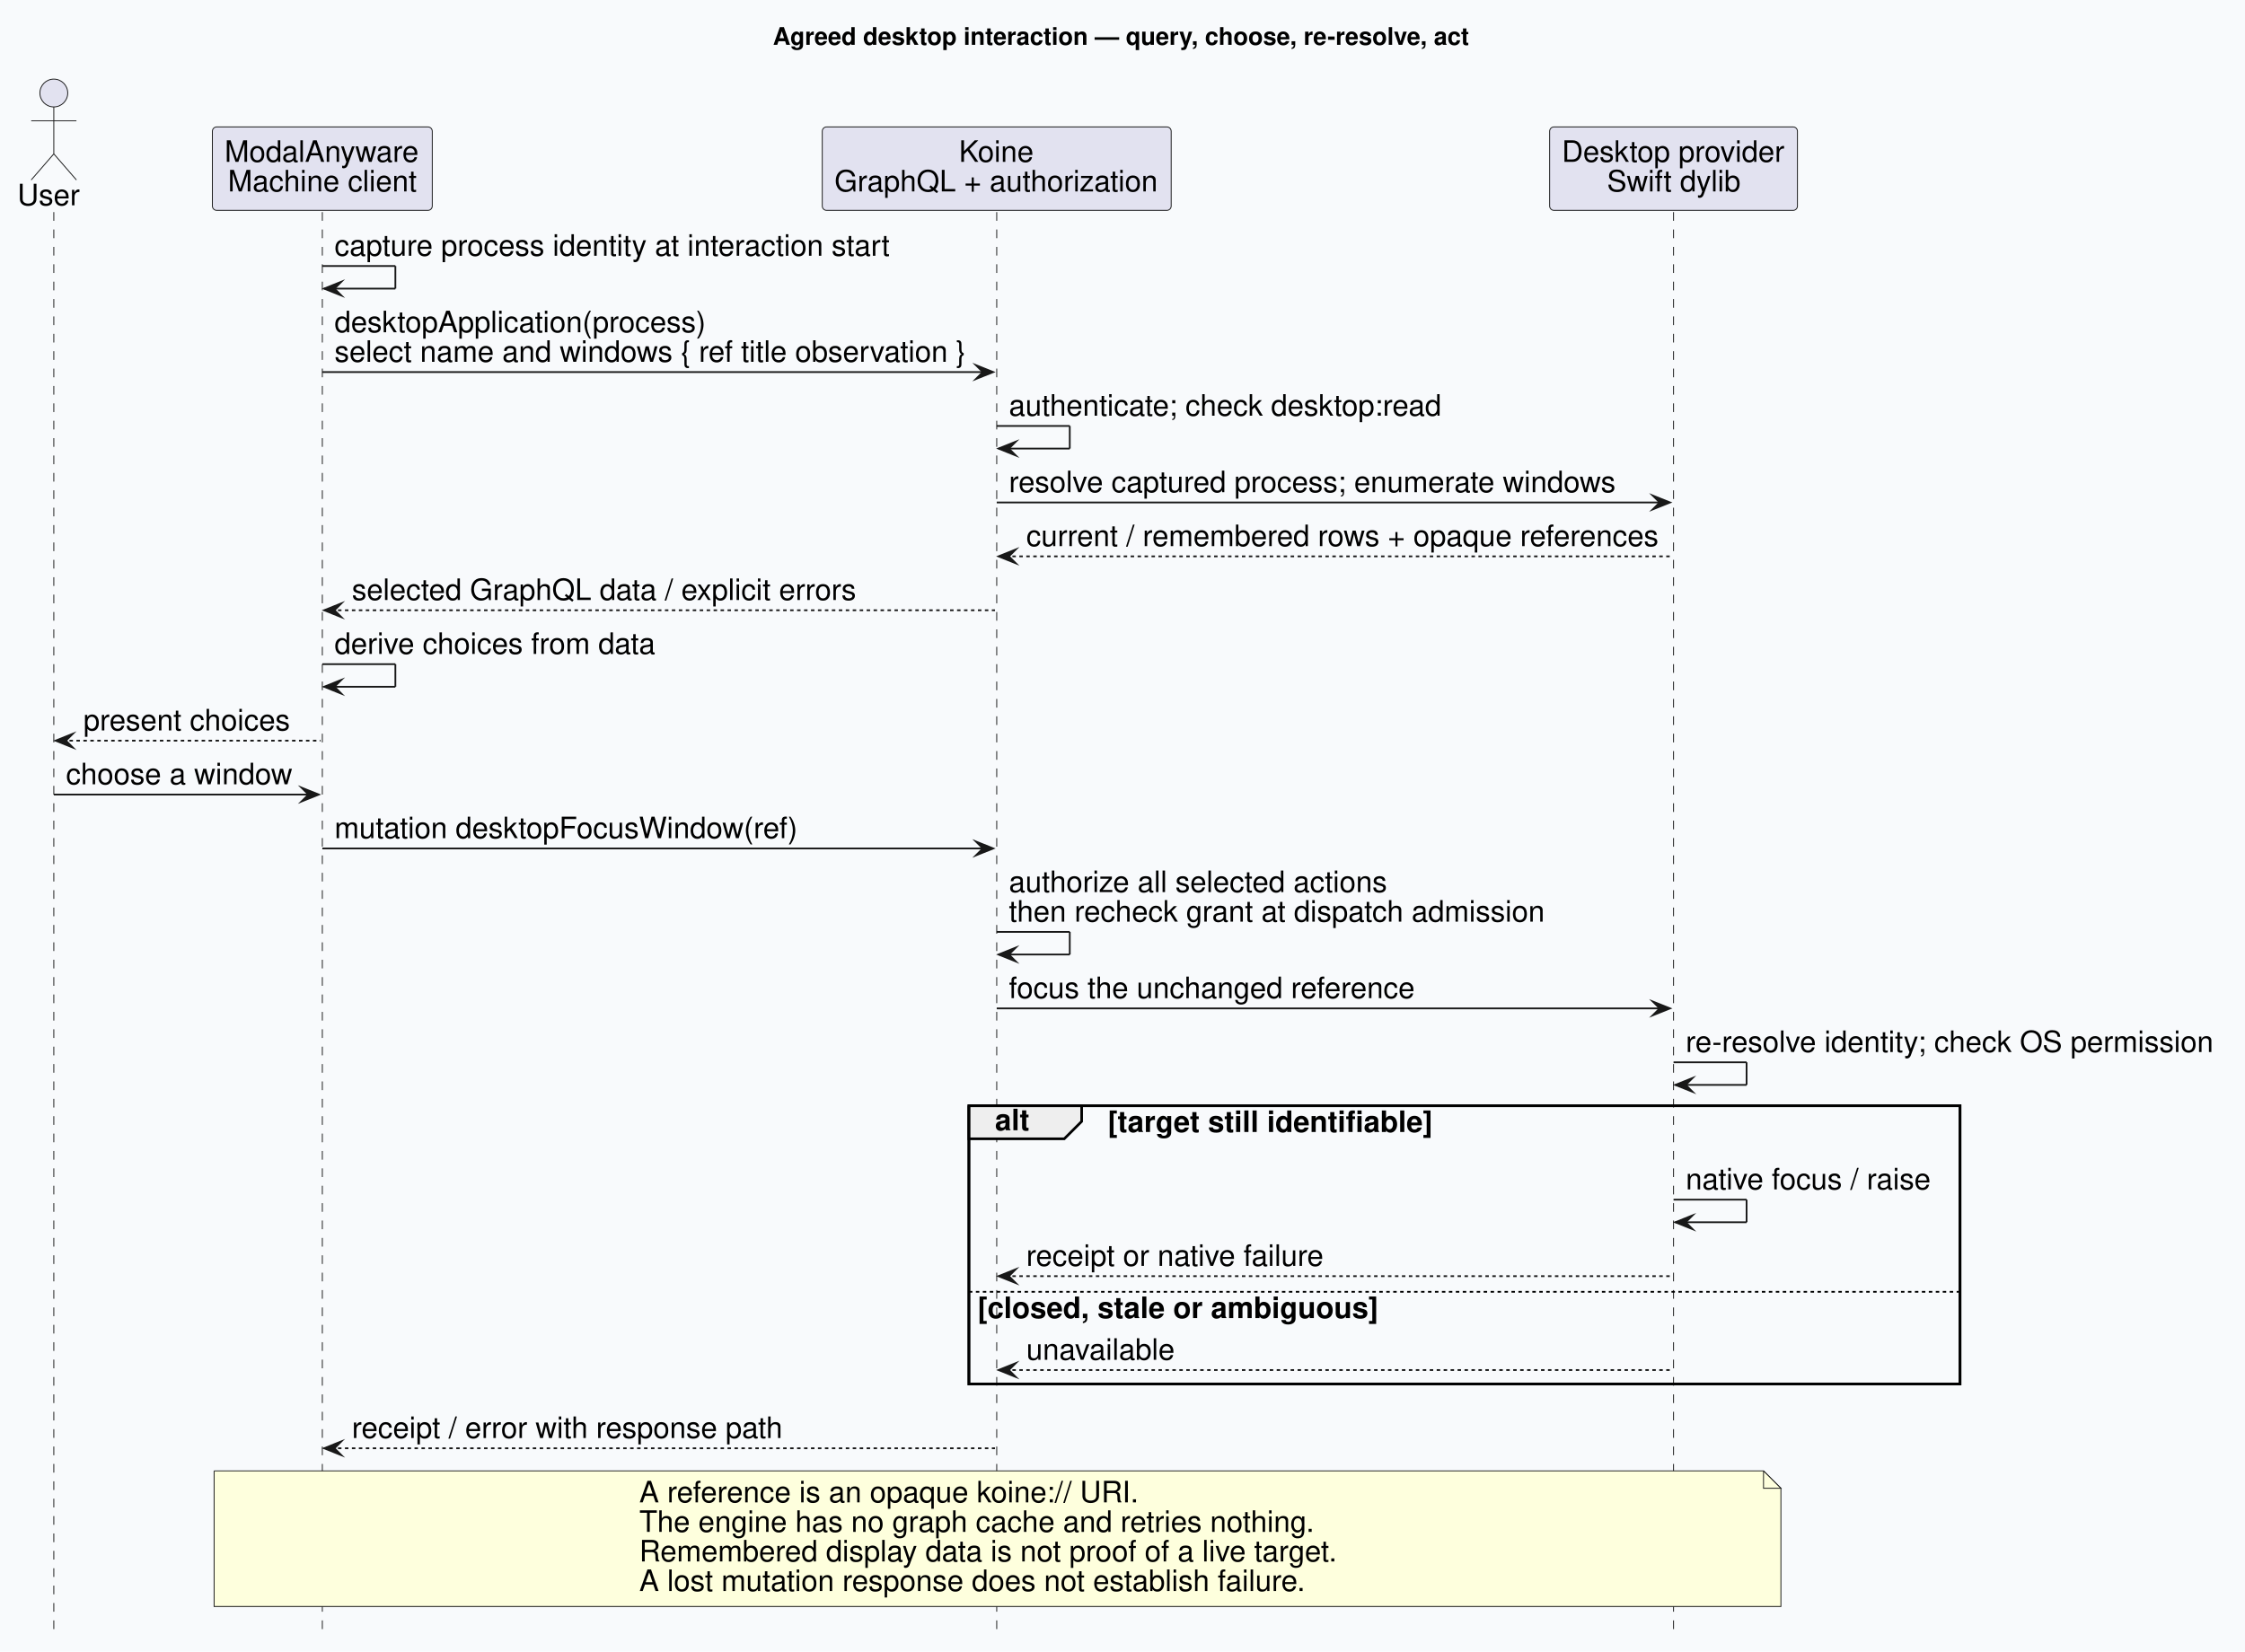
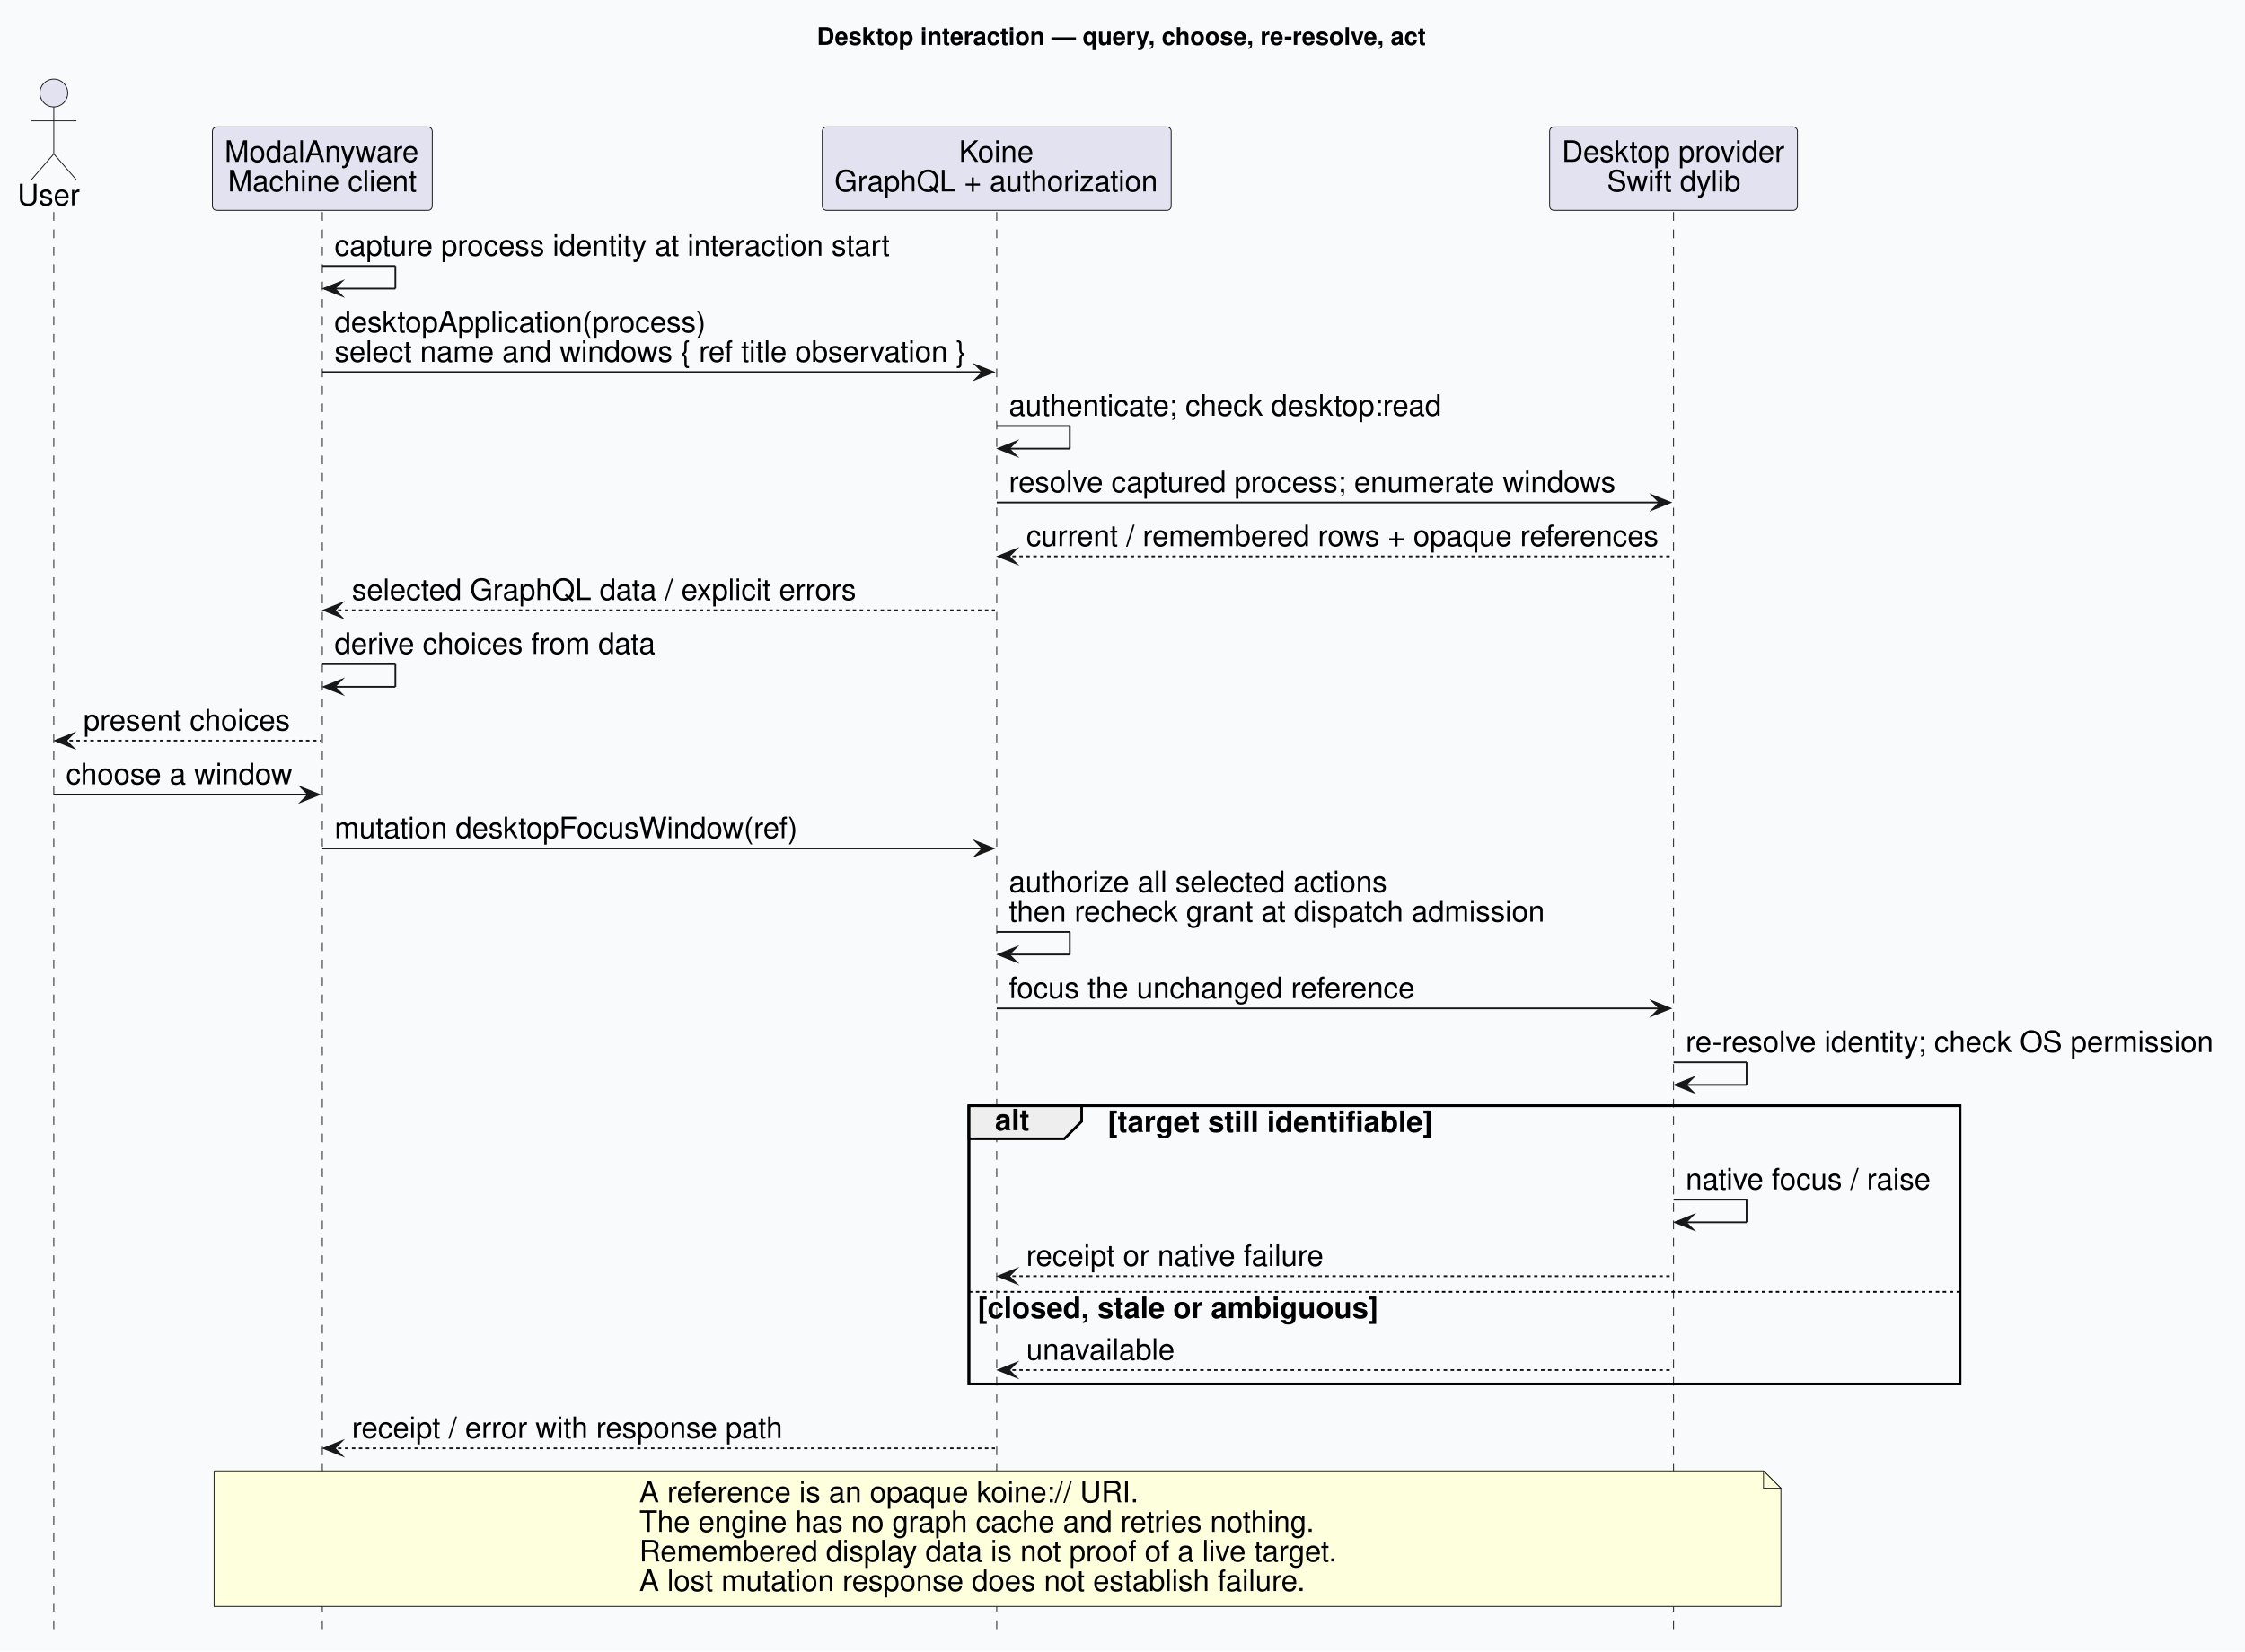
<svg xmlns="http://www.w3.org/2000/svg" version="1.1" data-diagram-type="SEQUENCE" style="width:1291px;height:950px;background:#F8FAFC;" width="1291px" height="950px" viewBox="0 0 1291 950" zoomAndPan="magnify" preserveAspectRatio="none" contentStyleType="text/css">
  <defs />
  <g font-family="sans-serif" lengthAdjust="spacing">
    <rect x="0" y="0" width="1291" height="950" fill="#F8FAFC" style="stroke:none;" />
    <g class="title" data-source-line="6">
-       <text x="444.467" y="25.78" fill="#000" font-size="14" textLength="400.675" font-weight="700" font-family="Helvetica">Agreed desktop interaction — query, choose, re-resolve, act</text>
+       <text x="469.749" y="25.78" fill="#000" font-size="14" textLength="350.109" font-weight="700" font-family="Helvetica">Desktop interaction — query, choose, re-resolve, act</text>
    </g>
    <rect x="557.175" y="636" width="569.945" height="160" fill="none" style="stroke:#000;stroke-width:1.5;" />
    <g>
      <rect x="27.446" y="122" width="8" height="817" fill="#000" fill-opacity="0" />
      <line x1="30.946" y1="122" x2="30.946" y2="939" style="stroke:#181818;stroke-width:0.5;stroke-dasharray:5,5;" />
    </g>
    <g>
      <rect x="181.86" y="122" width="8" height="817" fill="#000" fill-opacity="0" />
      <line x1="185.36" y1="122" x2="185.36" y2="939" style="stroke:#181818;stroke-width:0.5;stroke-dasharray:5,5;" />
    </g>
    <g>
      <rect x="569.675" y="122" width="8" height="817" fill="#000" fill-opacity="0" />
      <line x1="573.175" y1="122" x2="573.175" y2="939" style="stroke:#181818;stroke-width:0.5;stroke-dasharray:5,5;" />
    </g>
    <g>
      <rect x="958.884" y="122" width="8" height="817" fill="#000" fill-opacity="0" />
      <line x1="962.384" y1="122" x2="962.384" y2="939" style="stroke:#181818;stroke-width:0.5;stroke-dasharray:5,5;" />
    </g>
    <text x="10" y="118.09" fill="#000" font-size="17" textLength="35.893" font-family="Helvetica">User</text>
    <ellipse cx="30.946" cy="53.5" rx="8" ry="8" fill="#E2E2F0" style="stroke:#181818;stroke-width:0.5;" />
    <path d="M30.946,61.5 L30.946,88.5 M17.946,69.5 L43.946,69.5 M30.946,88.5 L17.946,103.5 M30.946,88.5 L43.946,103.5" style="stroke:#181818;stroke-width:0.5;" fill="none" />
    <rect x="122.139" y="73" width="126.442" height="48" fill="#E2E2F0" style="stroke:#181818;stroke-width:0.5;" rx="2.5" ry="2.5" />
    <text x="129.139" y="93.09" fill="#000" font-size="17" textLength="112.442" font-family="Helvetica">ModalAnyware</text>
    <text x="131.027" y="110.09" fill="#000" font-size="17" textLength="108.666" font-family="Helvetica">Machine client</text>
    <rect x="472.853" y="73" width="200.643" height="48" fill="#E2E2F0" style="stroke:#181818;stroke-width:0.5;" rx="2.5" ry="2.5" />
    <text x="551.435" y="93.09" fill="#000" font-size="17" textLength="43.479" font-family="Helvetica">Koine</text>
    <text x="479.853" y="110.09" fill="#000" font-size="17" textLength="186.643" font-family="Helvetica">GraphQL + authorization</text>
    <rect x="891.132" y="73" width="142.504" height="48" fill="#E2E2F0" style="stroke:#181818;stroke-width:0.5;" rx="2.5" ry="2.5" />
    <text x="898.132" y="93.09" fill="#000" font-size="17" textLength="128.504" font-family="Helvetica">Desktop provider</text>
    <text x="924.122" y="110.09" fill="#000" font-size="17" textLength="76.525" font-family="Helvetica">Swift dylib</text>
    <line x1="185.36" y1="153" x2="227.36" y2="153" style="stroke:#181818;stroke-width:1;" />
    <line x1="227.36" y1="153" x2="227.36" y2="166" style="stroke:#181818;stroke-width:1;" />
    <line x1="186.36" y1="166" x2="227.36" y2="166" style="stroke:#181818;stroke-width:1;" />
    <polygon points="196.36,162,186.36,166,196.36,170,192.36,166" fill="#181818" style="stroke:#181818;stroke-width:1;stroke-linejoin:miter;stroke-miterlimit:10;" />
    <text x="192.36" y="147.09" fill="#000" font-size="17" textLength="319.381" font-family="Helvetica">capture process identity at interaction start</text>
    <polygon points="561.175,210,571.175,214,561.175,218,565.175,214" fill="#181818" style="stroke:#181818;stroke-width:1;stroke-linejoin:miter;stroke-miterlimit:10;" />
    <line x1="185.36" y1="214" x2="567.175" y2="214" style="stroke:#181818;stroke-width:1;" />
    <text x="192.36" y="191.09" fill="#000" font-size="17" textLength="213.554" font-family="Helvetica">desktopApplication(process)</text>
    <text x="192.36" y="208.09" fill="#000" font-size="17" textLength="363.815" font-family="Helvetica">select name and windows { ref title observation }</text>
    <line x1="573.175" y1="245" x2="615.175" y2="245" style="stroke:#181818;stroke-width:1;" />
    <line x1="615.175" y1="245" x2="615.175" y2="258" style="stroke:#181818;stroke-width:1;" />
    <line x1="574.175" y1="258" x2="615.175" y2="258" style="stroke:#181818;stroke-width:1;" />
    <polygon points="584.175,254,574.175,258,584.175,262,580.175,258" fill="#181818" style="stroke:#181818;stroke-width:1;stroke-linejoin:miter;stroke-miterlimit:10;" />
    <text x="580.175" y="239.09" fill="#000" font-size="17" textLength="249.497" font-family="Helvetica">authenticate; check desktop:read</text>
    <polygon points="950.384,285,960.384,289,950.384,293,954.384,289" fill="#181818" style="stroke:#181818;stroke-width:1;stroke-linejoin:miter;stroke-miterlimit:10;" />
    <line x1="573.175" y1="289" x2="956.384" y2="289" style="stroke:#181818;stroke-width:1;" />
    <text x="580.175" y="283.09" fill="#000" font-size="17" textLength="350.567" font-family="Helvetica">resolve captured process; enumerate windows</text>
    <polygon points="584.175,316,574.175,320,584.175,324,580.175,320" fill="#181818" style="stroke:#181818;stroke-width:1;stroke-linejoin:miter;stroke-miterlimit:10;" />
    <line x1="578.175" y1="320" x2="961.384" y2="320" style="stroke:#181818;stroke-width:1;stroke-dasharray:2,2;" />
    <text x="590.175" y="314.09" fill="#000" font-size="17" textLength="365.209" font-family="Helvetica">current / remembered rows + opaque references</text>
    <polygon points="196.36,347,186.36,351,196.36,355,192.36,351" fill="#181818" style="stroke:#181818;stroke-width:1;stroke-linejoin:miter;stroke-miterlimit:10;" />
    <line x1="190.36" y1="351" x2="572.175" y2="351" style="stroke:#181818;stroke-width:1;stroke-dasharray:2,2;" />
    <text x="202.36" y="345.09" fill="#000" font-size="17" textLength="291.025" font-family="Helvetica">selected GraphQL data / explicit errors</text>
    <line x1="185.36" y1="382" x2="227.36" y2="382" style="stroke:#181818;stroke-width:1;" />
    <line x1="227.36" y1="382" x2="227.36" y2="395" style="stroke:#181818;stroke-width:1;" />
    <line x1="186.36" y1="395" x2="227.36" y2="395" style="stroke:#181818;stroke-width:1;" />
    <polygon points="196.36,391,186.36,395,196.36,399,192.36,395" fill="#181818" style="stroke:#181818;stroke-width:1;stroke-linejoin:miter;stroke-miterlimit:10;" />
    <text x="192.36" y="376.09" fill="#000" font-size="17" textLength="185.199" font-family="Helvetica">derive choices from data</text>
    <polygon points="41.946,422,31.946,426,41.946,430,37.946,426" fill="#181818" style="stroke:#181818;stroke-width:1;stroke-linejoin:miter;stroke-miterlimit:10;" />
    <line x1="35.946" y1="426" x2="184.36" y2="426" style="stroke:#181818;stroke-width:1;stroke-dasharray:2,2;" />
    <text x="47.946" y="420.09" fill="#000" font-size="17" textLength="119.066" font-family="Helvetica">present choices</text>
    <polygon points="173.36,453,183.36,457,173.36,461,177.36,457" fill="#181818" style="stroke:#181818;stroke-width:1;stroke-linejoin:miter;stroke-miterlimit:10;" />
    <line x1="30.946" y1="457" x2="179.36" y2="457" style="stroke:#181818;stroke-width:1;" />
    <text x="37.946" y="451.09" fill="#000" font-size="17" textLength="130.414" font-family="Helvetica">choose a window</text>
    <polygon points="561.175,484,571.175,488,561.175,492,565.175,488" fill="#181818" style="stroke:#181818;stroke-width:1;stroke-linejoin:miter;stroke-miterlimit:10;" />
    <line x1="185.36" y1="488" x2="567.175" y2="488" style="stroke:#181818;stroke-width:1;" />
    <text x="192.36" y="482.09" fill="#000" font-size="17" textLength="267.385" font-family="Helvetica">mutation desktopFocusWindow(ref)</text>
    <line x1="573.175" y1="536" x2="615.175" y2="536" style="stroke:#181818;stroke-width:1;" />
    <line x1="615.175" y1="536" x2="615.175" y2="549" style="stroke:#181818;stroke-width:1;" />
    <line x1="574.175" y1="549" x2="615.175" y2="549" style="stroke:#181818;stroke-width:1;" />
    <polygon points="584.175,545,574.175,549,584.175,553,580.175,549" fill="#181818" style="stroke:#181818;stroke-width:1;stroke-linejoin:miter;stroke-miterlimit:10;" />
    <text x="580.175" y="513.09" fill="#000" font-size="17" textLength="218.294" font-family="Helvetica">authorize all selected actions</text>
    <text x="580.175" y="530.09" fill="#000" font-size="17" textLength="309.005" font-family="Helvetica">then recheck grant at dispatch admission</text>
    <polygon points="950.384,576,960.384,580,950.384,584,954.384,580" fill="#181818" style="stroke:#181818;stroke-width:1;stroke-linejoin:miter;stroke-miterlimit:10;" />
    <line x1="573.175" y1="580" x2="956.384" y2="580" style="stroke:#181818;stroke-width:1;" />
    <text x="580.175" y="574.09" fill="#000" font-size="17" textLength="234.389" font-family="Helvetica">focus the unchanged reference</text>
    <line x1="962.384" y1="611" x2="1004.384" y2="611" style="stroke:#181818;stroke-width:1;" />
    <line x1="1004.384" y1="611" x2="1004.384" y2="624" style="stroke:#181818;stroke-width:1;" />
    <line x1="963.384" y1="624" x2="1004.384" y2="624" style="stroke:#181818;stroke-width:1;" />
    <polygon points="973.384,620,963.384,624,973.384,628,969.384,624" fill="#181818" style="stroke:#181818;stroke-width:1;stroke-linejoin:miter;stroke-miterlimit:10;" />
    <text x="969.384" y="605.09" fill="#000" font-size="17" textLength="304.224" font-family="Helvetica">re-resolve identity; check OS permission</text>
    <path d="M557.175,636 L622.014,636 L622.014,645 L612.014,655 L557.175,655 L557.175,636" style="stroke:#000;stroke-width:1.5;" fill="#EEE" />
    <rect x="557.175" y="636" width="569.945" height="160" fill="none" style="stroke:#000;stroke-width:1.5;" />
    <text x="572.175" y="650.09" fill="#000" font-size="17" textLength="19.839" font-weight="700" font-family="Helvetica">alt</text>
    <text x="637.014" y="651.09" fill="#000" font-size="17" textLength="187.017" font-weight="700" font-family="Helvetica">[target still identifiable]</text>
    <line x1="962.384" y1="690" x2="1004.384" y2="690" style="stroke:#181818;stroke-width:1;" />
    <line x1="1004.384" y1="690" x2="1004.384" y2="703" style="stroke:#181818;stroke-width:1;" />
    <line x1="963.384" y1="703" x2="1004.384" y2="703" style="stroke:#181818;stroke-width:1;" />
    <polygon points="973.384,699,963.384,703,973.384,707,969.384,703" fill="#181818" style="stroke:#181818;stroke-width:1;stroke-linejoin:miter;stroke-miterlimit:10;" />
    <text x="969.384" y="684.09" fill="#000" font-size="17" textLength="141.736" font-family="Helvetica">native focus / raise</text>
    <polygon points="584.175,730,574.175,734,584.175,738,580.175,734" fill="#181818" style="stroke:#181818;stroke-width:1;stroke-linejoin:miter;stroke-miterlimit:10;" />
    <line x1="578.175" y1="734" x2="961.384" y2="734" style="stroke:#181818;stroke-width:1;stroke-dasharray:2,2;" />
    <text x="590.175" y="728.09" fill="#000" font-size="17" textLength="171.976" font-family="Helvetica">receipt or native failure</text>
    <line x1="557.175" y1="743" x2="1127.12" y2="743" style="stroke:#000;stroke-width:1;stroke-dasharray:2,2;" />
    <text x="562.175" y="758.09" fill="#000" font-size="17" textLength="230.488" font-weight="700" font-family="Helvetica">[closed, stale or ambiguous]</text>
    <polygon points="584.175,784,574.175,788,584.175,792,580.175,788" fill="#181818" style="stroke:#181818;stroke-width:1;stroke-linejoin:miter;stroke-miterlimit:10;" />
    <line x1="578.175" y1="788" x2="961.384" y2="788" style="stroke:#181818;stroke-width:1;stroke-dasharray:2,2;" />
    <text x="590.175" y="782.09" fill="#000" font-size="17" textLength="86.013" font-family="Helvetica">unavailable</text>
    <polygon points="196.36,829,186.36,833,196.36,837,192.36,833" fill="#181818" style="stroke:#181818;stroke-width:1;stroke-linejoin:miter;stroke-miterlimit:10;" />
    <line x1="190.36" y1="833" x2="572.175" y2="833" style="stroke:#181818;stroke-width:1;stroke-dasharray:2,2;" />
    <text x="202.36" y="827.09" fill="#000" font-size="17" textLength="248.509" font-family="Helvetica">receipt / error with response path</text>
    <path d="M123.123,846 L123.123,924 L1024.123,924 L1024.123,856 L1014.123,846 L123.123,846" style="stroke:#181818;stroke-width:0.5;" fill="#FEFFDD" />
    <path d="M1014.123,846 L1014.123,856 L1024.123,856 L1014.123,846" style="stroke:#181818;stroke-width:0.5;" fill="#FEFFDD" />
    <text x="367.626" y="864.09" fill="#000" font-size="17" textLength="288.22" font-family="Helvetica">A reference is an opaque koine:// URI.</text>
    <text x="367.626" y="881.09" fill="#000" font-size="17" textLength="389.381" font-family="Helvetica">The engine has no graph cache and retries nothing.</text>
    <text x="367.626" y="898.09" fill="#000" font-size="17" textLength="403.493" font-family="Helvetica">Remembered display data is not proof of a live target.</text>
    <text x="367.626" y="915.09" fill="#000" font-size="17" textLength="384.608" font-family="Helvetica">A lost mutation response does not establish failure.</text>
  </g>
</svg>
